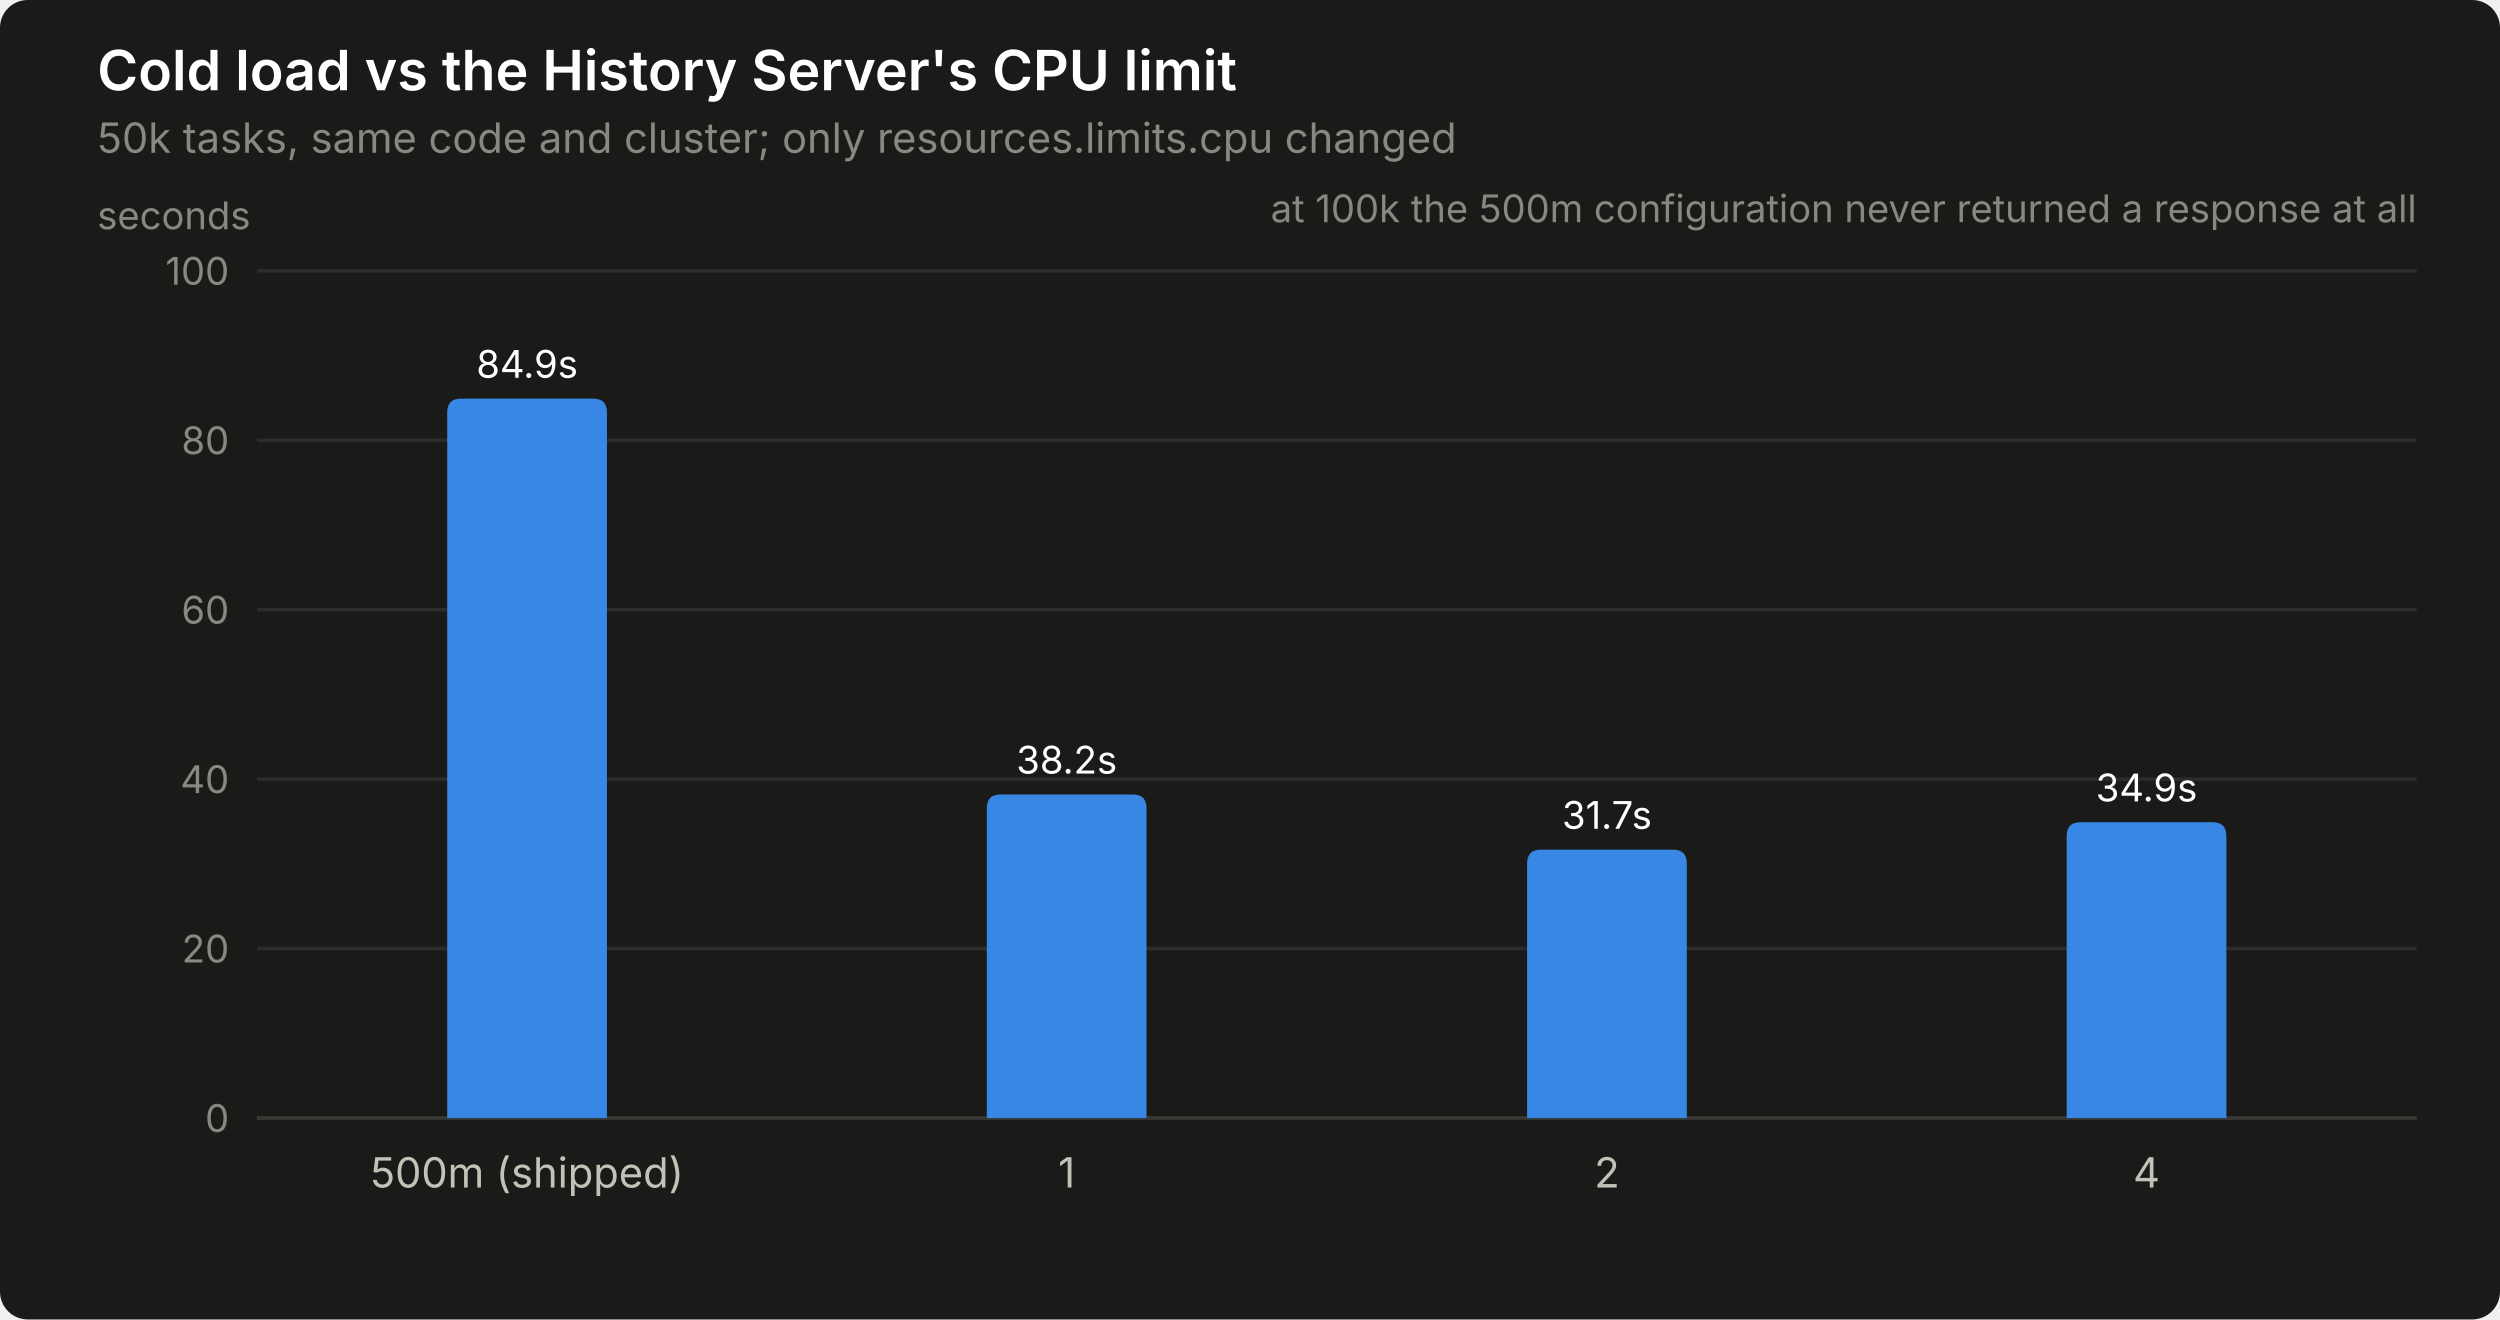
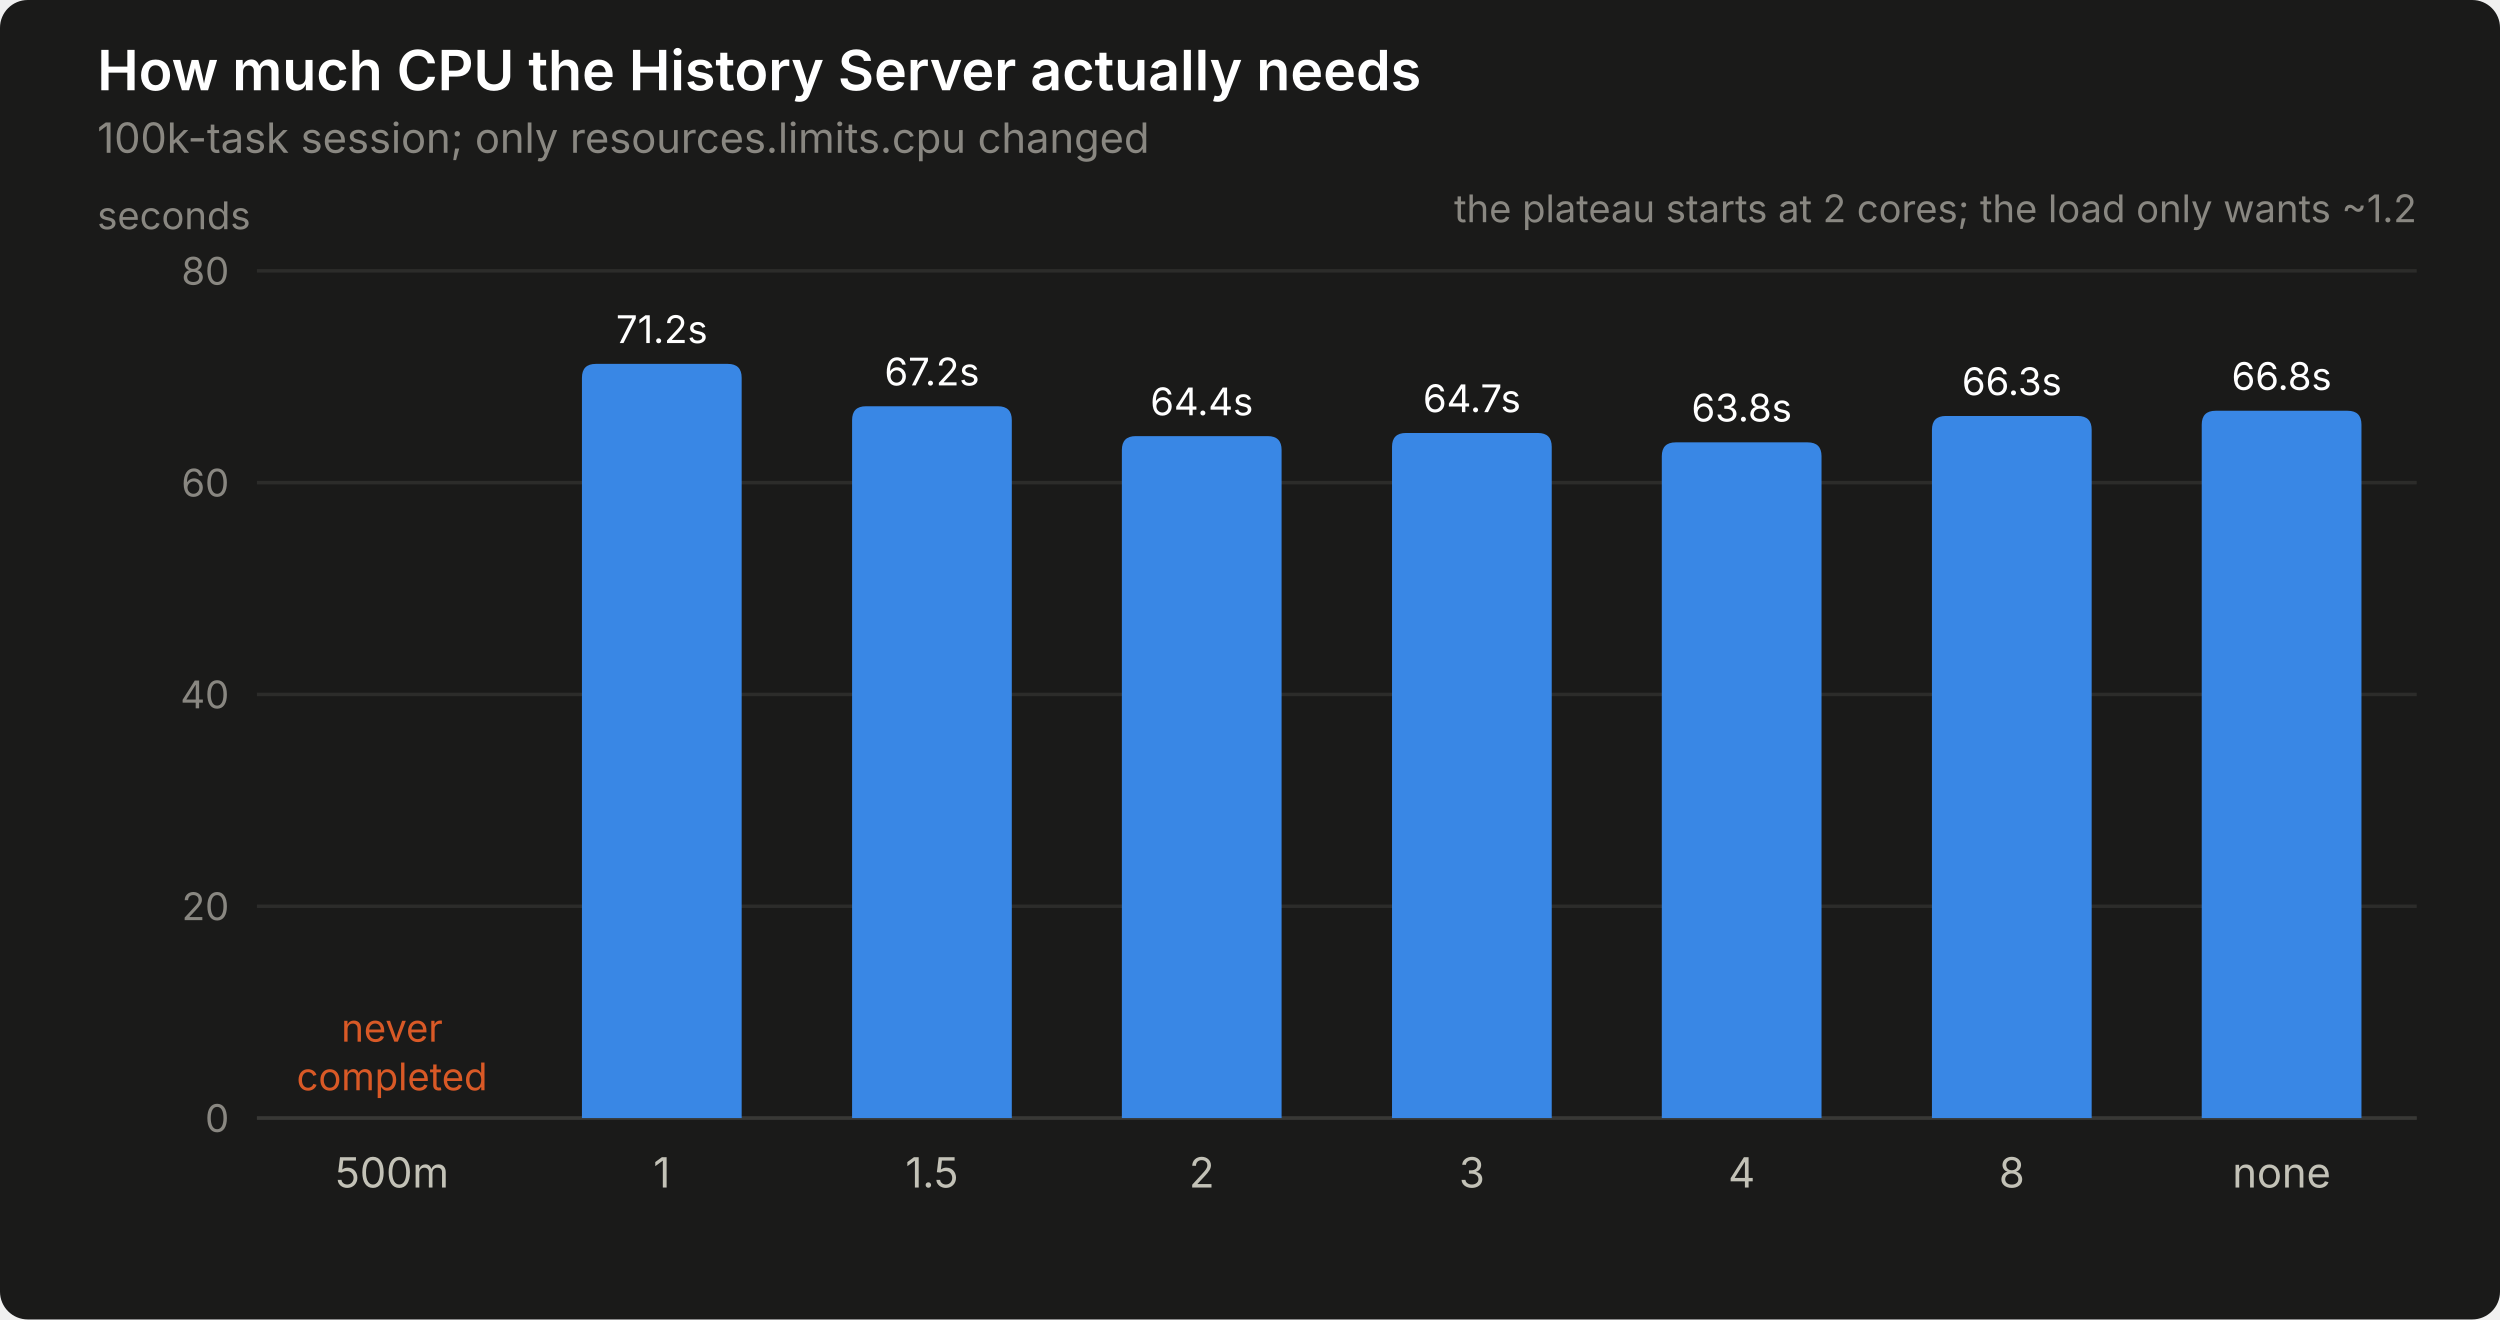
<svg xmlns="http://www.w3.org/2000/svg" viewBox="0 0 720 380" width="720" height="380" role="img">
  <rect width="720" height="380" fill="#1a1a19" rx="8" />
-   <text x="28" y="26" font-family="system-ui,-apple-system,'Segoe UI',sans-serif" font-size="16" font-weight="600" fill="#ffffff">Cold load vs the History Server's CPU limit</text>
-   <text x="28" y="44" font-family="system-ui,-apple-system,'Segoe UI',sans-serif" font-size="12" fill="#898781">50k tasks, same code and cluster; only resources.limits.cpu changed</text>
+   <text x="28" y="26" font-family="system-ui,-apple-system,'Segoe UI',sans-serif" font-size="16" font-weight="600" fill="#ffffff">How much CPU the History Server actually needs</text>
+   <text x="28" y="44" font-family="system-ui,-apple-system,'Segoe UI',sans-serif" font-size="12" fill="#898781">100k-task session; only resources.limits.cpu changed</text>
  <line x1="74" y1="322.0" x2="696" y2="322.0" stroke="#2c2c2a" stroke-width="1" />
  <text x="66" y="326.0" text-anchor="end" font-family="system-ui,-apple-system,'Segoe UI',sans-serif" font-size="11" fill="#898781" font-variant-numeric="tabular-nums">0</text>
-   <line x1="74" y1="273.2" x2="696" y2="273.2" stroke="#2c2c2a" stroke-width="1" />
-   <text x="66" y="277.2" text-anchor="end" font-family="system-ui,-apple-system,'Segoe UI',sans-serif" font-size="11" fill="#898781" font-variant-numeric="tabular-nums">20</text>
-   <line x1="74" y1="224.4" x2="696" y2="224.4" stroke="#2c2c2a" stroke-width="1" />
-   <text x="66" y="228.4" text-anchor="end" font-family="system-ui,-apple-system,'Segoe UI',sans-serif" font-size="11" fill="#898781" font-variant-numeric="tabular-nums">40</text>
-   <line x1="74" y1="175.6" x2="696" y2="175.6" stroke="#2c2c2a" stroke-width="1" />
-   <text x="66" y="179.6" text-anchor="end" font-family="system-ui,-apple-system,'Segoe UI',sans-serif" font-size="11" fill="#898781" font-variant-numeric="tabular-nums">60</text>
-   <line x1="74" y1="126.8" x2="696" y2="126.8" stroke="#2c2c2a" stroke-width="1" />
-   <text x="66" y="130.8" text-anchor="end" font-family="system-ui,-apple-system,'Segoe UI',sans-serif" font-size="11" fill="#898781" font-variant-numeric="tabular-nums">80</text>
+   <line x1="74" y1="261.0" x2="696" y2="261.0" stroke="#2c2c2a" stroke-width="1" />
+   <text x="66" y="265.0" text-anchor="end" font-family="system-ui,-apple-system,'Segoe UI',sans-serif" font-size="11" fill="#898781" font-variant-numeric="tabular-nums">20</text>
+   <line x1="74" y1="200.0" x2="696" y2="200.0" stroke="#2c2c2a" stroke-width="1" />
+   <text x="66" y="204.0" text-anchor="end" font-family="system-ui,-apple-system,'Segoe UI',sans-serif" font-size="11" fill="#898781" font-variant-numeric="tabular-nums">40</text>
+   <line x1="74" y1="139.0" x2="696" y2="139.0" stroke="#2c2c2a" stroke-width="1" />
+   <text x="66" y="143.0" text-anchor="end" font-family="system-ui,-apple-system,'Segoe UI',sans-serif" font-size="11" fill="#898781" font-variant-numeric="tabular-nums">60</text>
  <line x1="74" y1="78.0" x2="696" y2="78.0" stroke="#2c2c2a" stroke-width="1" />
-   <text x="66" y="82.0" text-anchor="end" font-family="system-ui,-apple-system,'Segoe UI',sans-serif" font-size="11" fill="#898781" font-variant-numeric="tabular-nums">100</text>
+   <text x="66" y="82.0" text-anchor="end" font-family="system-ui,-apple-system,'Segoe UI',sans-serif" font-size="11" fill="#898781" font-variant-numeric="tabular-nums">80</text>
  <line x1="74" y1="322" x2="696" y2="322" stroke="#383835" stroke-width="1" />
  <text x="28" y="66" font-family="system-ui,-apple-system,'Segoe UI',sans-serif" font-size="11" fill="#898781">seconds</text>
-   <text x="151.8" y="342.0" text-anchor="middle" font-family="system-ui,-apple-system,'Segoe UI',sans-serif" font-size="12" fill="#c3c2b7">500m (shipped)</text>
-   <text x="307.2" y="342.0" text-anchor="middle" font-family="system-ui,-apple-system,'Segoe UI',sans-serif" font-size="12" fill="#c3c2b7">1</text>
-   <text x="462.8" y="342.0" text-anchor="middle" font-family="system-ui,-apple-system,'Segoe UI',sans-serif" font-size="12" fill="#c3c2b7">2</text>
-   <text x="618.2" y="342.0" text-anchor="middle" font-family="system-ui,-apple-system,'Segoe UI',sans-serif" font-size="12" fill="#c3c2b7">4</text>
-   <path d="M128.8,322 L128.8,118.8 Q128.8,114.8 132.8,114.8 L170.8,114.8 Q174.8,114.8 174.8,118.8 L174.8,322 Z" fill="#3987e5" />
-   <text x="151.8" y="108.8" text-anchor="middle" font-family="system-ui,-apple-system,'Segoe UI',sans-serif" font-size="11" fill="#ffffff" font-variant-numeric="tabular-nums">84.9s</text>
-   <path d="M284.2,322 L284.2,232.8 Q284.2,228.8 288.2,228.8 L326.2,228.8 Q330.2,228.8 330.2,232.8 L330.2,322 Z" fill="#3987e5" />
-   <text x="307.2" y="222.8" text-anchor="middle" font-family="system-ui,-apple-system,'Segoe UI',sans-serif" font-size="11" fill="#ffffff" font-variant-numeric="tabular-nums">38.2s</text>
-   <path d="M439.8,322 L439.8,248.7 Q439.8,244.7 443.8,244.7 L481.8,244.7 Q485.8,244.7 485.8,248.7 L485.8,322 Z" fill="#3987e5" />
-   <text x="462.8" y="238.7" text-anchor="middle" font-family="system-ui,-apple-system,'Segoe UI',sans-serif" font-size="11" fill="#ffffff" font-variant-numeric="tabular-nums">31.7s</text>
-   <path d="M595.2,322 L595.2,240.8 Q595.2,236.8 599.2,236.8 L637.2,236.8 Q641.2,236.8 641.2,240.8 L641.2,322 Z" fill="#3987e5" />
-   <text x="618.2" y="230.8" text-anchor="middle" font-family="system-ui,-apple-system,'Segoe UI',sans-serif" font-size="11" fill="#ffffff" font-variant-numeric="tabular-nums">34.9s</text>
-   <text x="696" y="64" text-anchor="end" font-family="system-ui,-apple-system,'Segoe UI',sans-serif" font-size="11" fill="#898781">at 100k the 500m configuration never returned a response at all</text>
+   <text x="112.9" y="342.0" text-anchor="middle" font-family="system-ui,-apple-system,'Segoe UI',sans-serif" font-size="12" fill="#c3c2b7">500m</text>
+   <text x="190.6" y="342.0" text-anchor="middle" font-family="system-ui,-apple-system,'Segoe UI',sans-serif" font-size="12" fill="#c3c2b7">1</text>
+   <text x="268.4" y="342.0" text-anchor="middle" font-family="system-ui,-apple-system,'Segoe UI',sans-serif" font-size="12" fill="#c3c2b7">1.5</text>
+   <text x="346.1" y="342.0" text-anchor="middle" font-family="system-ui,-apple-system,'Segoe UI',sans-serif" font-size="12" fill="#c3c2b7">2</text>
+   <text x="423.9" y="342.0" text-anchor="middle" font-family="system-ui,-apple-system,'Segoe UI',sans-serif" font-size="12" fill="#c3c2b7">3</text>
+   <text x="501.6" y="342.0" text-anchor="middle" font-family="system-ui,-apple-system,'Segoe UI',sans-serif" font-size="12" fill="#c3c2b7">4</text>
+   <text x="579.4" y="342.0" text-anchor="middle" font-family="system-ui,-apple-system,'Segoe UI',sans-serif" font-size="12" fill="#c3c2b7">8</text>
+   <text x="657.1" y="342.0" text-anchor="middle" font-family="system-ui,-apple-system,'Segoe UI',sans-serif" font-size="12" fill="#c3c2b7">none</text>
+   <path d="M167.6,322 L167.6,108.8 Q167.6,104.8 171.6,104.8 L209.6,104.8 Q213.6,104.8 213.6,108.8 L213.6,322 Z" fill="#3987e5" />
+   <text x="190.6" y="98.8" text-anchor="middle" font-family="system-ui,-apple-system,'Segoe UI',sans-serif" font-size="11" fill="#ffffff" font-variant-numeric="tabular-nums">71.2s</text>
+   <path d="M245.4,322 L245.4,121.0 Q245.4,117.0 249.4,117.0 L287.4,117.0 Q291.4,117.0 291.4,121.0 L291.4,322 Z" fill="#3987e5" />
+   <text x="268.4" y="111.0" text-anchor="middle" font-family="system-ui,-apple-system,'Segoe UI',sans-serif" font-size="11" fill="#ffffff" font-variant-numeric="tabular-nums">67.2s</text>
+   <path d="M323.1,322 L323.1,129.6 Q323.1,125.6 327.1,125.6 L365.1,125.6 Q369.1,125.6 369.1,129.6 L369.1,322 Z" fill="#3987e5" />
+   <text x="346.1" y="119.6" text-anchor="middle" font-family="system-ui,-apple-system,'Segoe UI',sans-serif" font-size="11" fill="#ffffff" font-variant-numeric="tabular-nums">64.4s</text>
+   <path d="M400.9,322 L400.9,128.7 Q400.9,124.7 404.9,124.7 L442.9,124.7 Q446.9,124.7 446.9,128.7 L446.9,322 Z" fill="#3987e5" />
+   <text x="423.9" y="118.7" text-anchor="middle" font-family="system-ui,-apple-system,'Segoe UI',sans-serif" font-size="11" fill="#ffffff" font-variant-numeric="tabular-nums">64.7s</text>
+   <path d="M478.6,322 L478.6,131.4 Q478.6,127.4 482.6,127.4 L520.6,127.4 Q524.6,127.4 524.6,131.4 L524.6,322 Z" fill="#3987e5" />
+   <text x="501.6" y="121.4" text-anchor="middle" font-family="system-ui,-apple-system,'Segoe UI',sans-serif" font-size="11" fill="#ffffff" font-variant-numeric="tabular-nums">63.8s</text>
+   <path d="M556.4,322 L556.4,123.8 Q556.4,119.8 560.4,119.8 L598.4,119.8 Q602.4,119.8 602.4,123.8 L602.4,322 Z" fill="#3987e5" />
+   <text x="579.4" y="113.8" text-anchor="middle" font-family="system-ui,-apple-system,'Segoe UI',sans-serif" font-size="11" fill="#ffffff" font-variant-numeric="tabular-nums">66.3s</text>
+   <path d="M634.1,322 L634.1,122.3 Q634.1,118.3 638.1,118.3 L676.1,118.3 Q680.1,118.3 680.1,122.3 L680.1,322 Z" fill="#3987e5" />
+   <text x="657.1" y="112.3" text-anchor="middle" font-family="system-ui,-apple-system,'Segoe UI',sans-serif" font-size="11" fill="#ffffff" font-variant-numeric="tabular-nums">66.8s</text>
+   <text x="112.9" y="300.0" text-anchor="middle" font-family="system-ui,-apple-system,'Segoe UI',sans-serif" font-size="11" fill="#d95926">never</text>
+   <text x="112.9" y="314.0" text-anchor="middle" font-family="system-ui,-apple-system,'Segoe UI',sans-serif" font-size="11" fill="#d95926">completed</text>
+   <text x="696" y="64" text-anchor="end" font-family="system-ui,-apple-system,'Segoe UI',sans-serif" font-size="11" fill="#898781">the plateau starts at 2 cores; the load only wants ~1.2</text>
</svg>
